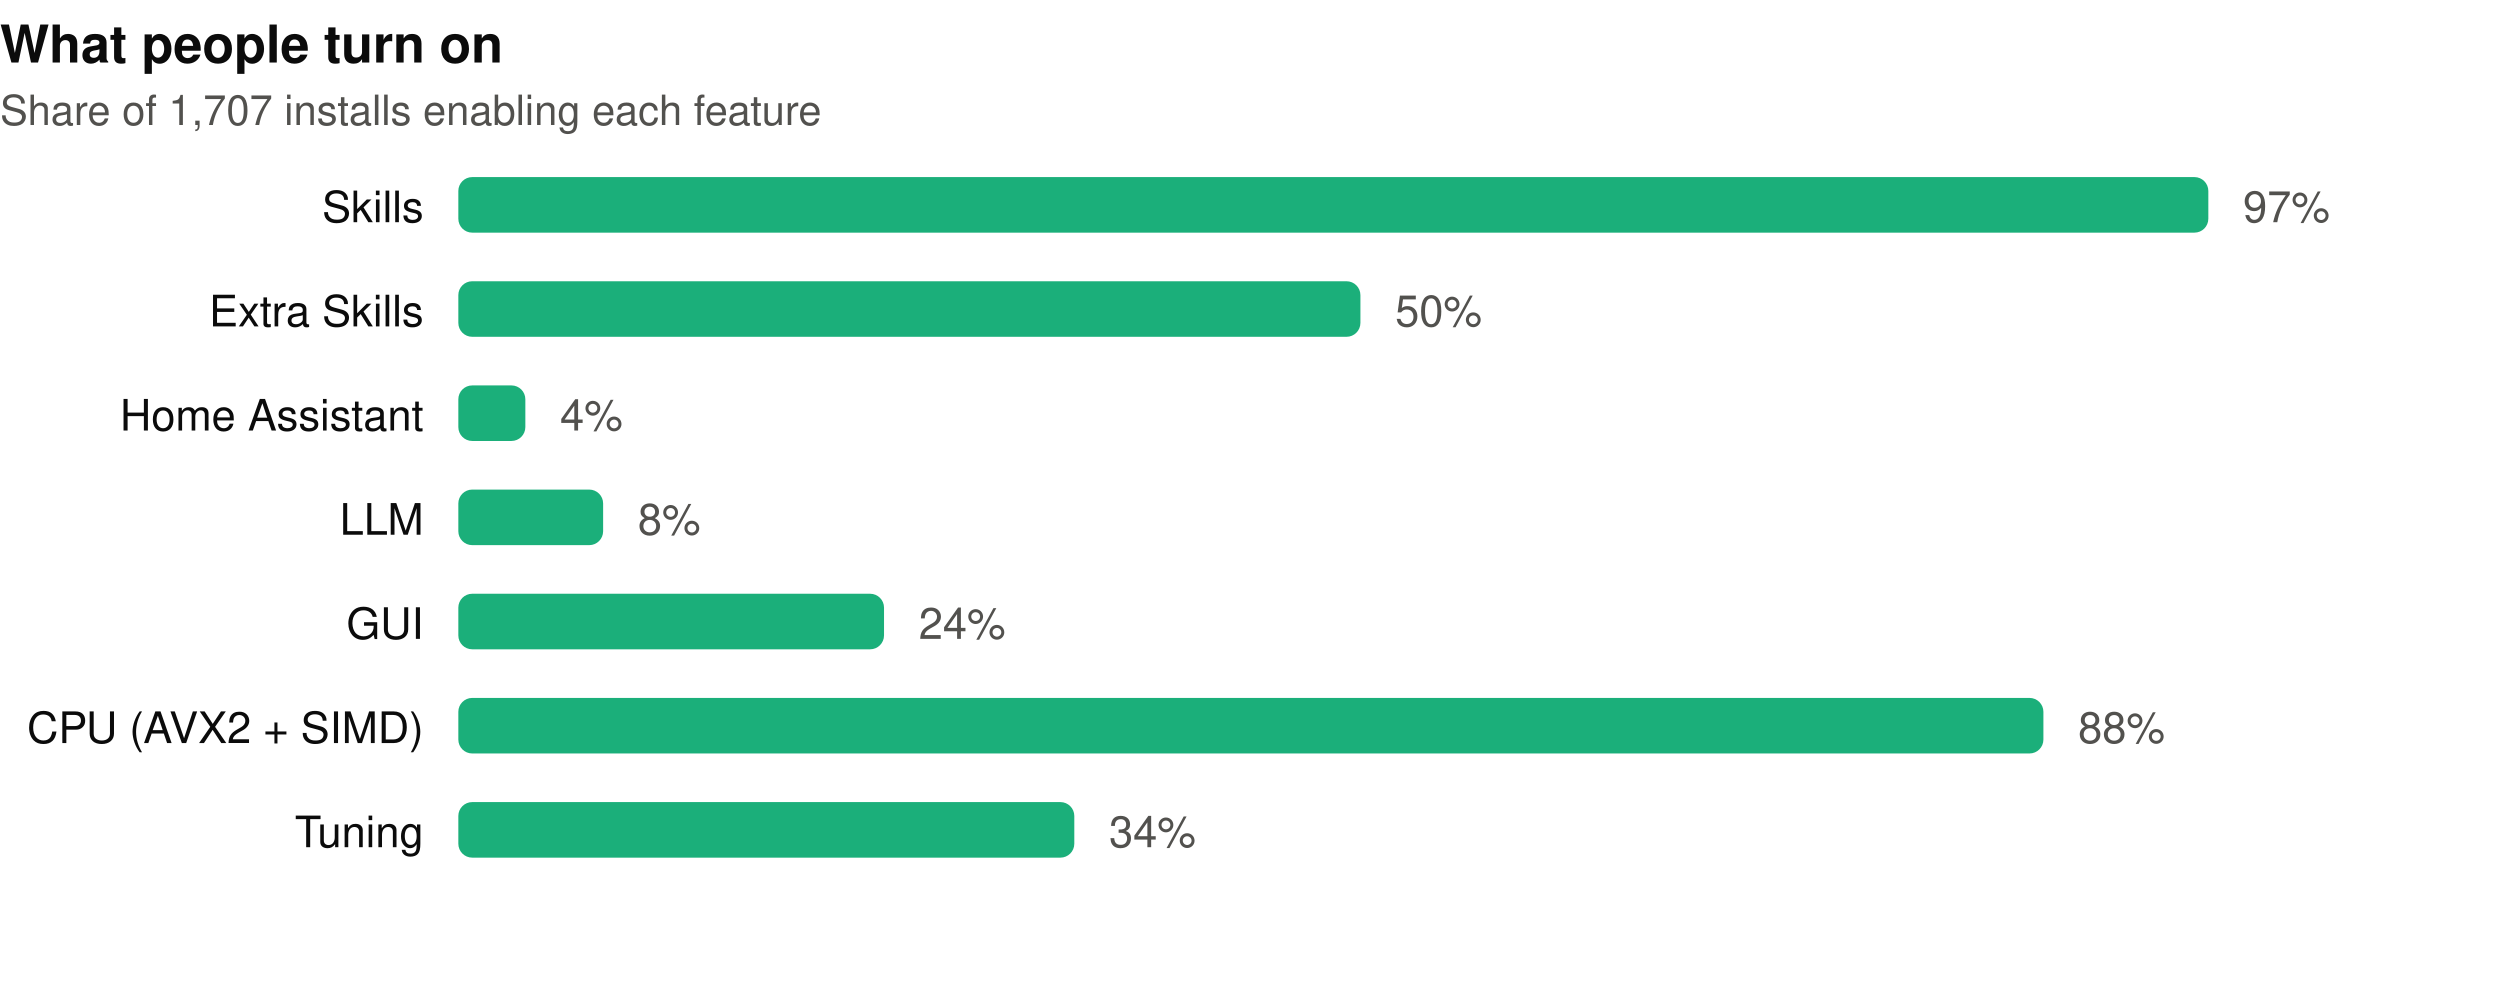
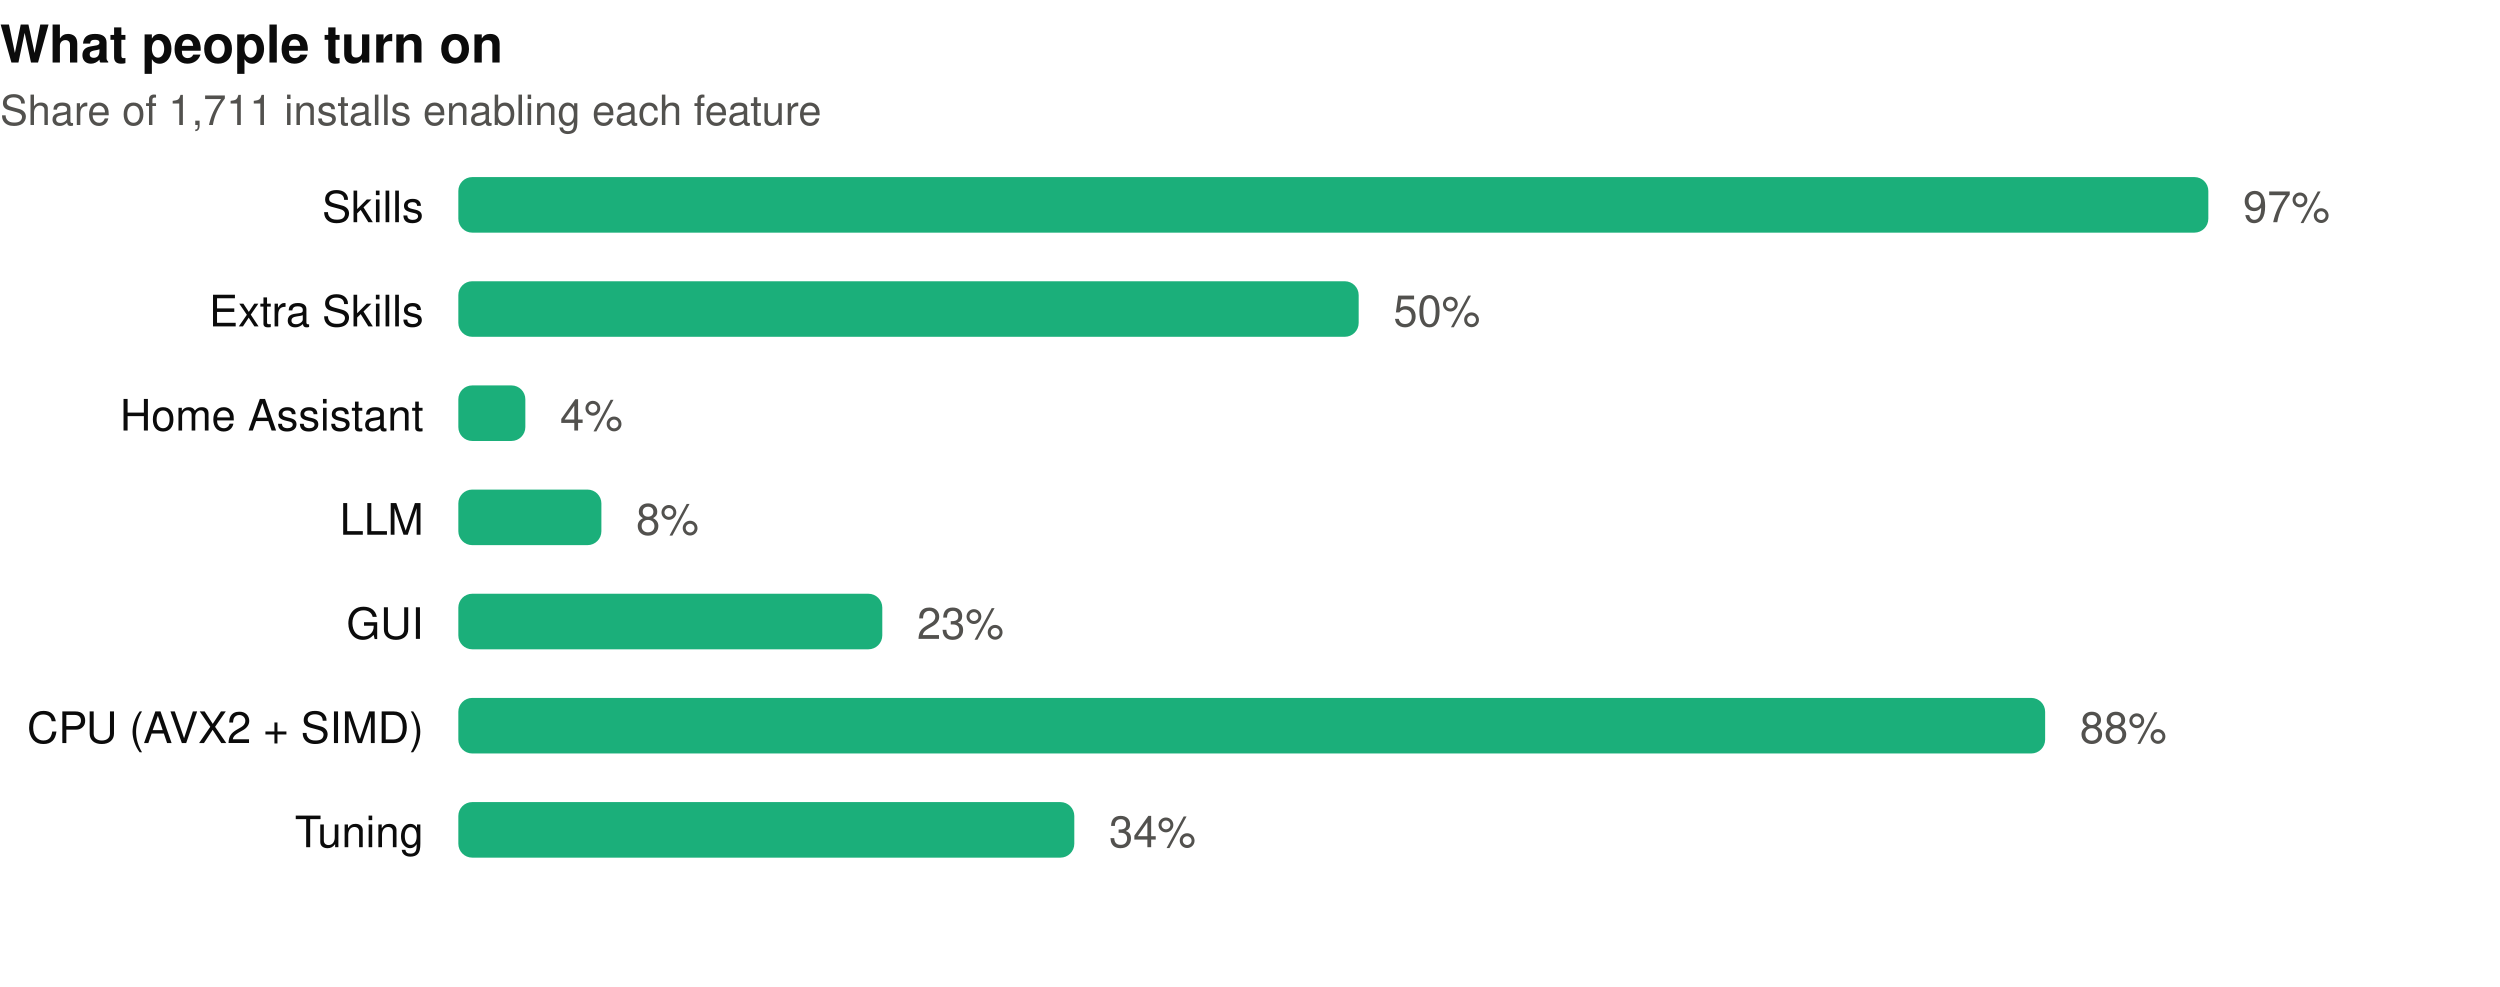
- <svg xmlns="http://www.w3.org/2000/svg" width="720" height="284" viewBox="0 0 720 284" role="img" aria-label="What people turn on. Share of 1,707 installs enabling each feature">
+ <svg xmlns="http://www.w3.org/2000/svg" width="720" height="284" viewBox="0 0 720 284" role="img" aria-label="What people turn on. Share of 1,711 installs enabling each feature">
  <text x="0" y="18" font-family="ui-sans-serif,-apple-system,BlinkMacSystemFont,'Segoe UI',Helvetica,Arial,sans-serif" font-size="15" font-weight="600" fill="#0b0b0b">What people turn on</text>
-   <text x="0" y="36" font-family="ui-sans-serif,-apple-system,BlinkMacSystemFont,'Segoe UI',Helvetica,Arial,sans-serif" font-size="12" fill="#52514e">Share of 1,707 installs enabling each feature</text>
+   <text x="0" y="36" font-family="ui-sans-serif,-apple-system,BlinkMacSystemFont,'Segoe UI',Helvetica,Arial,sans-serif" font-size="12" fill="#52514e">Share of 1,711 installs enabling each feature</text>
  <text x="122" y="64.0" text-anchor="end" font-family="ui-sans-serif,-apple-system,BlinkMacSystemFont,'Segoe UI',Helvetica,Arial,sans-serif" font-size="12.5" fill="#0b0b0b">Skills</text>
  <rect x="132" y="51.0" width="504.0" height="16" rx="4" fill="#1baf7a" />
  <text x="646.0" y="64.0" font-family="ui-sans-serif,-apple-system,BlinkMacSystemFont,'Segoe UI',Helvetica,Arial,sans-serif" font-size="12.5" fill="#52514e">97%</text>
  <text x="122" y="94.0" text-anchor="end" font-family="ui-sans-serif,-apple-system,BlinkMacSystemFont,'Segoe UI',Helvetica,Arial,sans-serif" font-size="12.5" fill="#0b0b0b">Extra Skills</text>
-   <rect x="132" y="81.0" width="259.8" height="16" rx="4" fill="#1baf7a" />
-   <text x="401.8" y="94.0" font-family="ui-sans-serif,-apple-system,BlinkMacSystemFont,'Segoe UI',Helvetica,Arial,sans-serif" font-size="12.5" fill="#52514e">50%</text>
+   <rect x="132" y="81.0" width="259.3" height="16" rx="4" fill="#1baf7a" />
+   <text x="401.3" y="94.0" font-family="ui-sans-serif,-apple-system,BlinkMacSystemFont,'Segoe UI',Helvetica,Arial,sans-serif" font-size="12.5" fill="#52514e">50%</text>
  <text x="122" y="124.0" text-anchor="end" font-family="ui-sans-serif,-apple-system,BlinkMacSystemFont,'Segoe UI',Helvetica,Arial,sans-serif" font-size="12.5" fill="#0b0b0b">Home Assistant</text>
  <rect x="132" y="111.0" width="19.3" height="16" rx="4" fill="#1baf7a" />
  <text x="161.3" y="124.0" font-family="ui-sans-serif,-apple-system,BlinkMacSystemFont,'Segoe UI',Helvetica,Arial,sans-serif" font-size="12.5" fill="#52514e">4%</text>
  <text x="122" y="154.0" text-anchor="end" font-family="ui-sans-serif,-apple-system,BlinkMacSystemFont,'Segoe UI',Helvetica,Arial,sans-serif" font-size="12.5" fill="#0b0b0b">LLM</text>
-   <rect x="132" y="141.0" width="41.7" height="16" rx="4" fill="#1baf7a" />
-   <text x="183.7" y="154.0" font-family="ui-sans-serif,-apple-system,BlinkMacSystemFont,'Segoe UI',Helvetica,Arial,sans-serif" font-size="12.5" fill="#52514e">8%</text>
+   <rect x="132" y="141.0" width="41.2" height="16" rx="4" fill="#1baf7a" />
+   <text x="183.2" y="154.0" font-family="ui-sans-serif,-apple-system,BlinkMacSystemFont,'Segoe UI',Helvetica,Arial,sans-serif" font-size="12.5" fill="#52514e">8%</text>
  <text x="122" y="184.0" text-anchor="end" font-family="ui-sans-serif,-apple-system,BlinkMacSystemFont,'Segoe UI',Helvetica,Arial,sans-serif" font-size="12.5" fill="#0b0b0b">GUI</text>
-   <rect x="132" y="171.0" width="122.6" height="16" rx="4" fill="#1baf7a" />
-   <text x="264.6" y="184.0" font-family="ui-sans-serif,-apple-system,BlinkMacSystemFont,'Segoe UI',Helvetica,Arial,sans-serif" font-size="12.5" fill="#52514e">24%</text>
+   <rect x="132" y="171.0" width="122.1" height="16" rx="4" fill="#1baf7a" />
+   <text x="264.1" y="184.0" font-family="ui-sans-serif,-apple-system,BlinkMacSystemFont,'Segoe UI',Helvetica,Arial,sans-serif" font-size="12.5" fill="#52514e">23%</text>
  <text x="122" y="214.0" text-anchor="end" font-family="ui-sans-serif,-apple-system,BlinkMacSystemFont,'Segoe UI',Helvetica,Arial,sans-serif" font-size="12.5" fill="#0b0b0b">CPU (AVX2 + SIMD)</text>
-   <rect x="132" y="201.0" width="456.5" height="16" rx="4" fill="#1baf7a" />
-   <text x="598.5" y="214.0" font-family="ui-sans-serif,-apple-system,BlinkMacSystemFont,'Segoe UI',Helvetica,Arial,sans-serif" font-size="12.5" fill="#52514e">88%</text>
+   <rect x="132" y="201.0" width="457.0" height="16" rx="4" fill="#1baf7a" />
+   <text x="599.0" y="214.0" font-family="ui-sans-serif,-apple-system,BlinkMacSystemFont,'Segoe UI',Helvetica,Arial,sans-serif" font-size="12.5" fill="#52514e">88%</text>
  <text x="122" y="244.0" text-anchor="end" font-family="ui-sans-serif,-apple-system,BlinkMacSystemFont,'Segoe UI',Helvetica,Arial,sans-serif" font-size="12.5" fill="#0b0b0b">Tuning</text>
  <rect x="132" y="231.0" width="177.4" height="16" rx="4" fill="#1baf7a" />
  <text x="319.4" y="244.0" font-family="ui-sans-serif,-apple-system,BlinkMacSystemFont,'Segoe UI',Helvetica,Arial,sans-serif" font-size="12.5" fill="#52514e">34%</text>
</svg>
